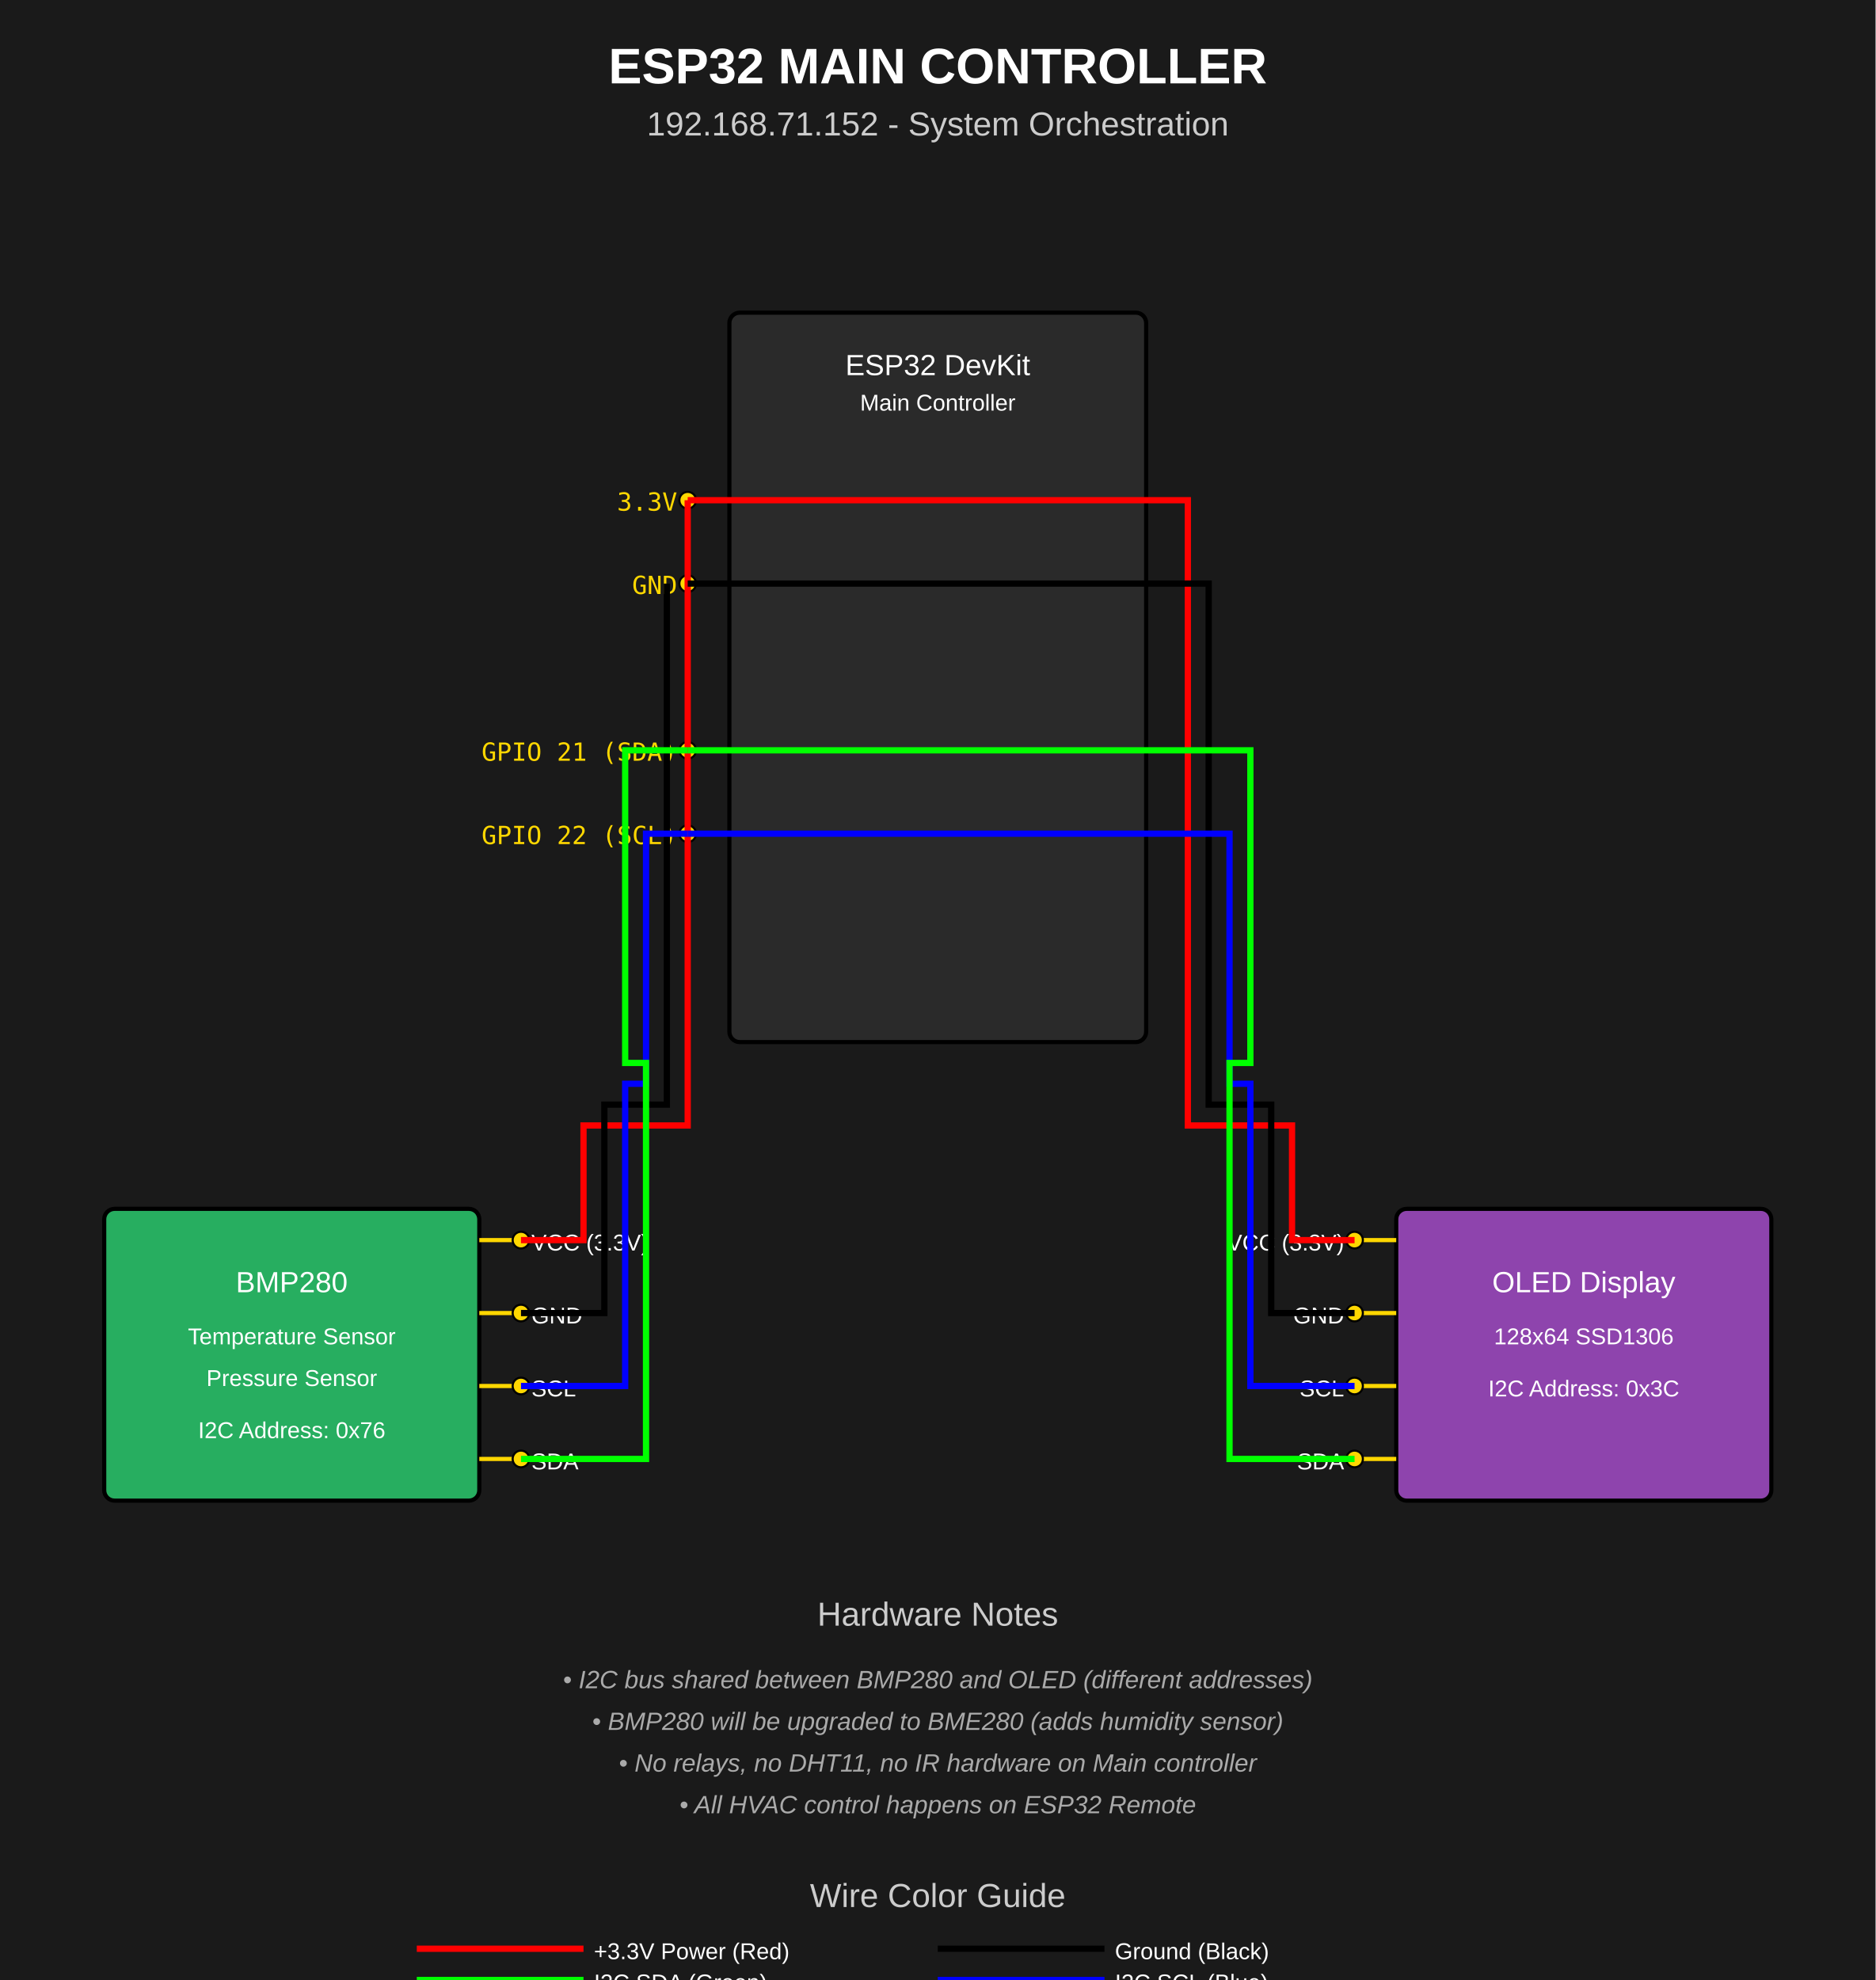
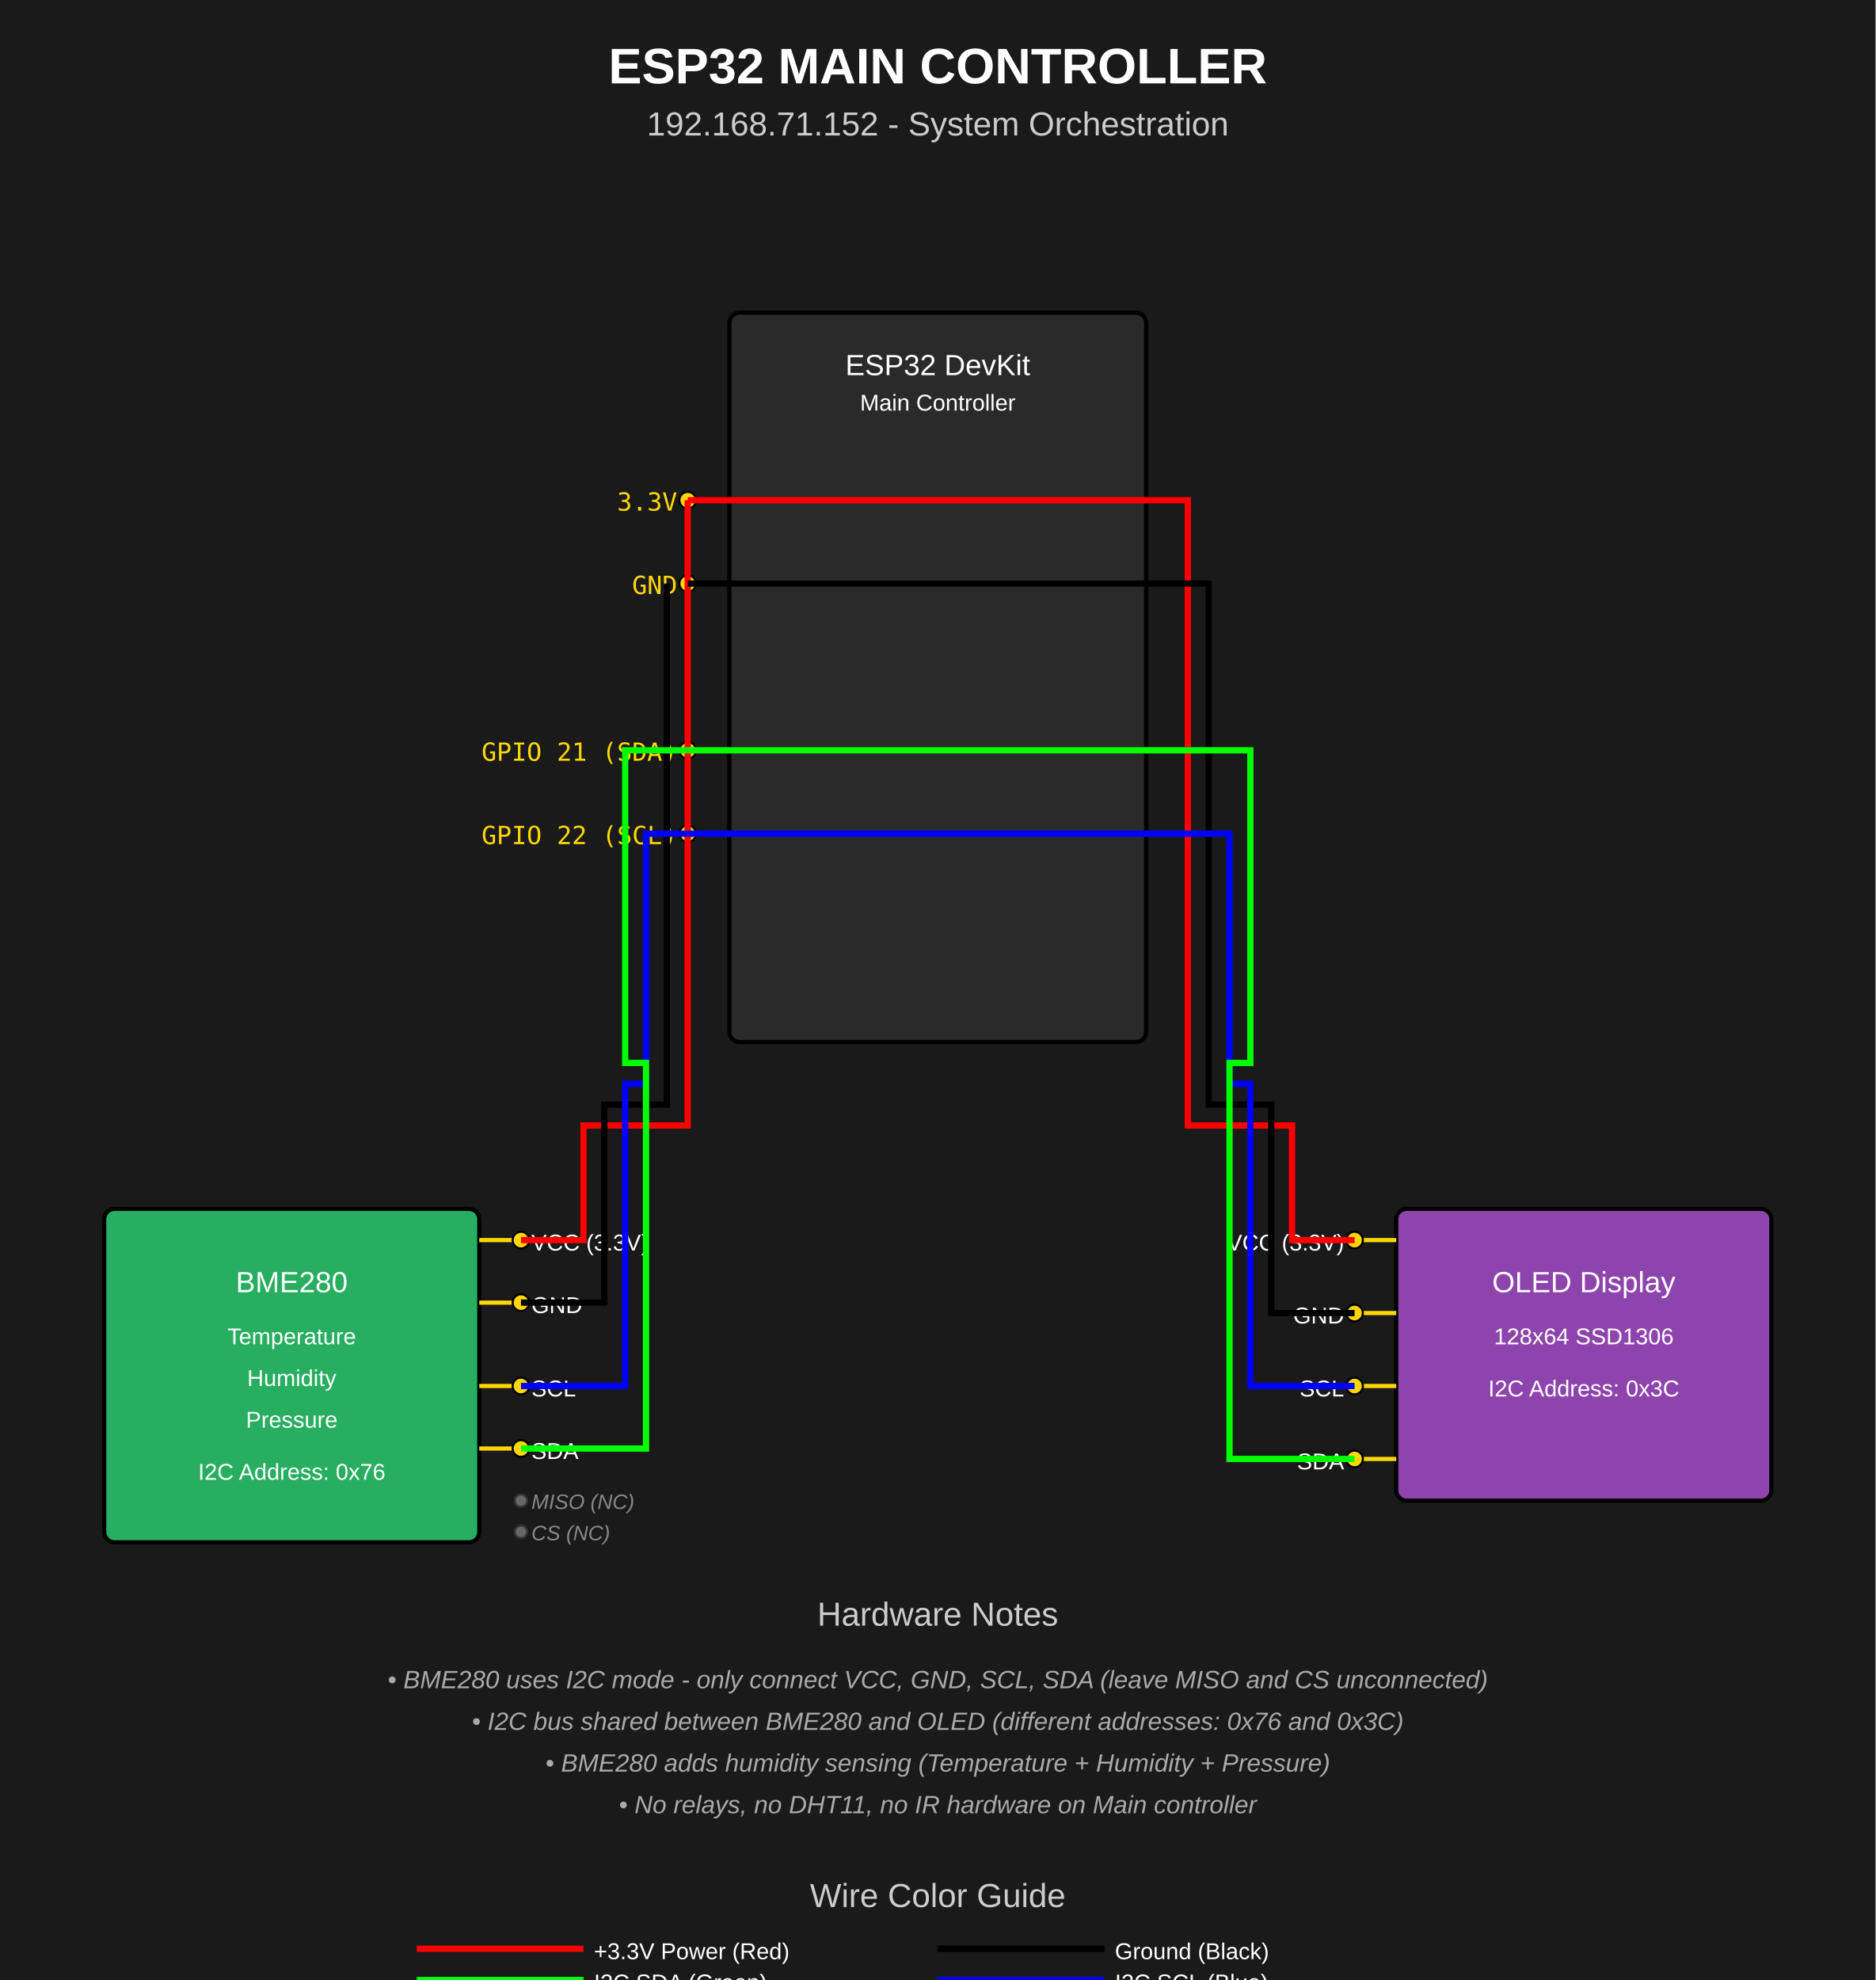
<svg xmlns="http://www.w3.org/2000/svg" viewBox="0 0 900 950" width="900" height="950">
  <defs>
    <style>
      .board { fill: #2a2a2a; stroke: #000; stroke-width: 2; }
      .pin { fill: #ffd700; stroke: #000; stroke-width: 1; }
      .sensor { fill: #27ae60; stroke: #000; stroke-width: 2; }
      .display { fill: #8e44ad; stroke: #000; stroke-width: 2; }

      .wire-power { stroke: #ff0000; stroke-width: 3; fill: none; }
      .wire-ground { stroke: #000000; stroke-width: 3; fill: none; }
      .wire-sda { stroke: #00ff00; stroke-width: 3; fill: none; }
      .wire-scl { stroke: #0000ff; stroke-width: 3; fill: none; }

      .label { font-family: Arial, sans-serif; font-size: 14px; fill: #fff; }
      .label-small { font-family: Arial, sans-serif; font-size: 11px; fill: #fff; }
      .title { font-family: Arial, sans-serif; font-size: 24px; font-weight: bold; fill: #fff; }
      .subtitle { font-family: Arial, sans-serif; font-size: 16px; fill: #ccc; }
      .pin-label { font-family: monospace; font-size: 12px; fill: #ffd700; }
      .note { font-family: Arial, sans-serif; font-size: 12px; fill: #aaa; font-style: italic; }
+       .pin-unused { fill: #666; stroke: #333; stroke-width: 1; }
+       .label-unused { font-family: Arial, sans-serif; font-size: 10px; fill: #888; font-style: italic; }
    </style>
  </defs>
  <rect width="900" height="950" fill="#1a1a1a" />
  <text x="450" y="40" class="title" text-anchor="middle">ESP32 MAIN CONTROLLER</text>
  <text x="450" y="65" class="subtitle" text-anchor="middle">192.168.71.152 - System Orchestration</text>
  <rect x="350" y="150" width="200" height="350" class="board" rx="5" />
  <text x="450" y="180" class="label" text-anchor="middle">ESP32 DevKit</text>
  <text x="450" y="197" class="label-small" text-anchor="middle">Main Controller</text>
  <line x1="350" y1="240" x2="330" y2="240" stroke="#ffd700" stroke-width="2" />
  <circle cx="330" cy="240" r="4" class="pin" />
  <text x="325" y="245" class="pin-label" text-anchor="end">3.3V</text>
  <line x1="350" y1="280" x2="330" y2="280" stroke="#ffd700" stroke-width="2" />
  <circle cx="330" cy="280" r="4" class="pin" />
  <text x="325" y="285" class="pin-label" text-anchor="end">GND</text>
  <line x1="350" y1="360" x2="330" y2="360" stroke="#ffd700" stroke-width="2" />
  <circle cx="330" cy="360" r="4" class="pin" />
  <text x="325" y="365" class="pin-label" text-anchor="end">GPIO 21 (SDA)</text>
  <line x1="350" y1="400" x2="330" y2="400" stroke="#ffd700" stroke-width="2" />
  <circle cx="330" cy="400" r="4" class="pin" />
  <text x="325" y="405" class="pin-label" text-anchor="end">GPIO 22 (SCL)</text>
-   <rect x="50" y="580" width="180" height="140" class="sensor" rx="5" />
-   <text x="140" y="620" class="label" text-anchor="middle">BMP280</text>
-   <text x="140" y="645" class="label-small" text-anchor="middle">Temperature Sensor</text>
-   <text x="140" y="665" class="label-small" text-anchor="middle">Pressure Sensor</text>
-   <text x="140" y="690" class="label-small" text-anchor="middle">I2C Address: 0x76</text>
+   <rect x="50" y="580" width="180" height="160" class="sensor" rx="5" />
+   <text x="140" y="620" class="label" text-anchor="middle">BME280</text>
+   <text x="140" y="645" class="label-small" text-anchor="middle">Temperature</text>
+   <text x="140" y="665" class="label-small" text-anchor="middle">Humidity</text>
+   <text x="140" y="685" class="label-small" text-anchor="middle">Pressure</text>
+   <text x="140" y="710" class="label-small" text-anchor="middle">I2C Address: 0x76</text>
  <line x1="230" y1="595" x2="250" y2="595" stroke="#ffd700" stroke-width="2" />
  <circle cx="250" cy="595" r="4" class="pin" />
  <text x="255" y="600" class="label-small">VCC (3.3V)</text>
-   <line x1="230" y1="630" x2="250" y2="630" stroke="#ffd700" stroke-width="2" />
-   <circle cx="250" cy="630" r="4" class="pin" />
-   <text x="255" y="635" class="label-small">GND</text>
+   <line x1="230" y1="625" x2="250" y2="625" stroke="#ffd700" stroke-width="2" />
+   <circle cx="250" cy="625" r="4" class="pin" />
+   <text x="255" y="630" class="label-small">GND</text>
  <line x1="230" y1="665" x2="250" y2="665" stroke="#ffd700" stroke-width="2" />
  <circle cx="250" cy="665" r="4" class="pin" />
  <text x="255" y="670" class="label-small">SCL</text>
-   <line x1="230" y1="700" x2="250" y2="700" stroke="#ffd700" stroke-width="2" />
-   <circle cx="250" cy="700" r="4" class="pin" />
-   <text x="255" y="705" class="label-small">SDA</text>
+   <line x1="230" y1="695" x2="250" y2="695" stroke="#ffd700" stroke-width="2" />
+   <circle cx="250" cy="695" r="4" class="pin" />
+   <text x="255" y="700" class="label-small">SDA</text>
+   <circle cx="250" cy="720" r="3" class="pin-unused" />
+   <text x="255" y="724" class="label-unused">MISO (NC)</text>
+   <circle cx="250" cy="735" r="3" class="pin-unused" />
+   <text x="255" y="739" class="label-unused">CS (NC)</text>
  <rect x="670" y="580" width="180" height="140" class="display" rx="5" />
  <text x="760" y="620" class="label" text-anchor="middle">OLED Display</text>
  <text x="760" y="645" class="label-small" text-anchor="middle">128x64 SSD1306</text>
  <text x="760" y="670" class="label-small" text-anchor="middle">I2C Address: 0x3C</text>
  <line x1="670" y1="595" x2="650" y2="595" stroke="#ffd700" stroke-width="2" />
  <circle cx="650" cy="595" r="4" class="pin" />
  <text x="645" y="600" class="label-small" text-anchor="end">VCC (3.3V)</text>
  <line x1="670" y1="630" x2="650" y2="630" stroke="#ffd700" stroke-width="2" />
  <circle cx="650" cy="630" r="4" class="pin" />
  <text x="645" y="635" class="label-small" text-anchor="end">GND</text>
  <line x1="670" y1="665" x2="650" y2="665" stroke="#ffd700" stroke-width="2" />
  <circle cx="650" cy="665" r="4" class="pin" />
  <text x="645" y="670" class="label-small" text-anchor="end">SCL</text>
  <line x1="670" y1="700" x2="650" y2="700" stroke="#ffd700" stroke-width="2" />
  <circle cx="650" cy="700" r="4" class="pin" />
  <text x="645" y="705" class="label-small" text-anchor="end">SDA</text>
  <path d="M 250 595 L 280 595 L 280 540 L 330 540 L 330 240" class="wire-power" />
-   <path d="M 250 630 L 290 630 L 290 530 L 320 530 L 320 280" class="wire-ground" />
+   <path d="M 250 625 L 290 625 L 290 530 L 320 530 L 320 280" class="wire-ground" />
  <path d="M 250 665 L 300 665 L 300 520 L 310 520 L 310 400 L 330 400" class="wire-scl" />
-   <path d="M 250 700 L 310 700 L 310 510 L 300 510 L 300 360 L 330 360" class="wire-sda" />
+   <path d="M 250 695 L 310 695 L 310 510 L 300 510 L 300 360 L 330 360" class="wire-sda" />
  <path d="M 650 595 L 620 595 L 620 540 L 570 540 L 570 240 L 330 240" class="wire-power" />
  <path d="M 650 630 L 610 630 L 610 530 L 580 530 L 580 280 L 330 280" class="wire-ground" />
  <path d="M 650 665 L 600 665 L 600 520 L 590 520 L 590 400 L 330 400" class="wire-scl" />
  <path d="M 650 700 L 590 700 L 590 510 L 600 510 L 600 360 L 330 360" class="wire-sda" />
  <text x="450" y="780" class="subtitle" text-anchor="middle">Hardware Notes</text>
-   <text x="450" y="810" class="note" text-anchor="middle">• I2C bus shared between BMP280 and OLED (different addresses)</text>
-   <text x="450" y="830" class="note" text-anchor="middle">• BMP280 will be upgraded to BME280 (adds humidity sensor)</text>
-   <text x="450" y="850" class="note" text-anchor="middle">• No relays, no DHT11, no IR hardware on Main controller</text>
-   <text x="450" y="870" class="note" text-anchor="middle">• All HVAC control happens on ESP32 Remote</text>
+   <text x="450" y="810" class="note" text-anchor="middle">• BME280 uses I2C mode - only connect VCC, GND, SCL, SDA (leave MISO and CS unconnected)</text>
+   <text x="450" y="830" class="note" text-anchor="middle">• I2C bus shared between BME280 and OLED (different addresses: 0x76 and 0x3C)</text>
+   <text x="450" y="850" class="note" text-anchor="middle">• BME280 adds humidity sensing (Temperature + Humidity + Pressure)</text>
+   <text x="450" y="870" class="note" text-anchor="middle">• No relays, no DHT11, no IR hardware on Main controller</text>
  <text x="450" y="915" class="subtitle" text-anchor="middle">Wire Color Guide</text>
  <line x1="200" y1="935" x2="280" y2="935" class="wire-power" stroke-width="4" />
  <text x="285" y="940" class="label-small">+3.3V Power (Red)</text>
  <line x1="450" y1="935" x2="530" y2="935" class="wire-ground" stroke-width="4" />
  <text x="535" y="940" class="label-small">Ground (Black)</text>
  <line x1="200" y1="950" x2="280" y2="950" class="wire-sda" stroke-width="4" />
  <text x="285" y="955" class="label-small">I2C SDA (Green)</text>
  <line x1="450" y1="950" x2="530" y2="950" class="wire-scl" stroke-width="4" />
  <text x="535" y="955" class="label-small">I2C SCL (Blue)</text>
</svg>
